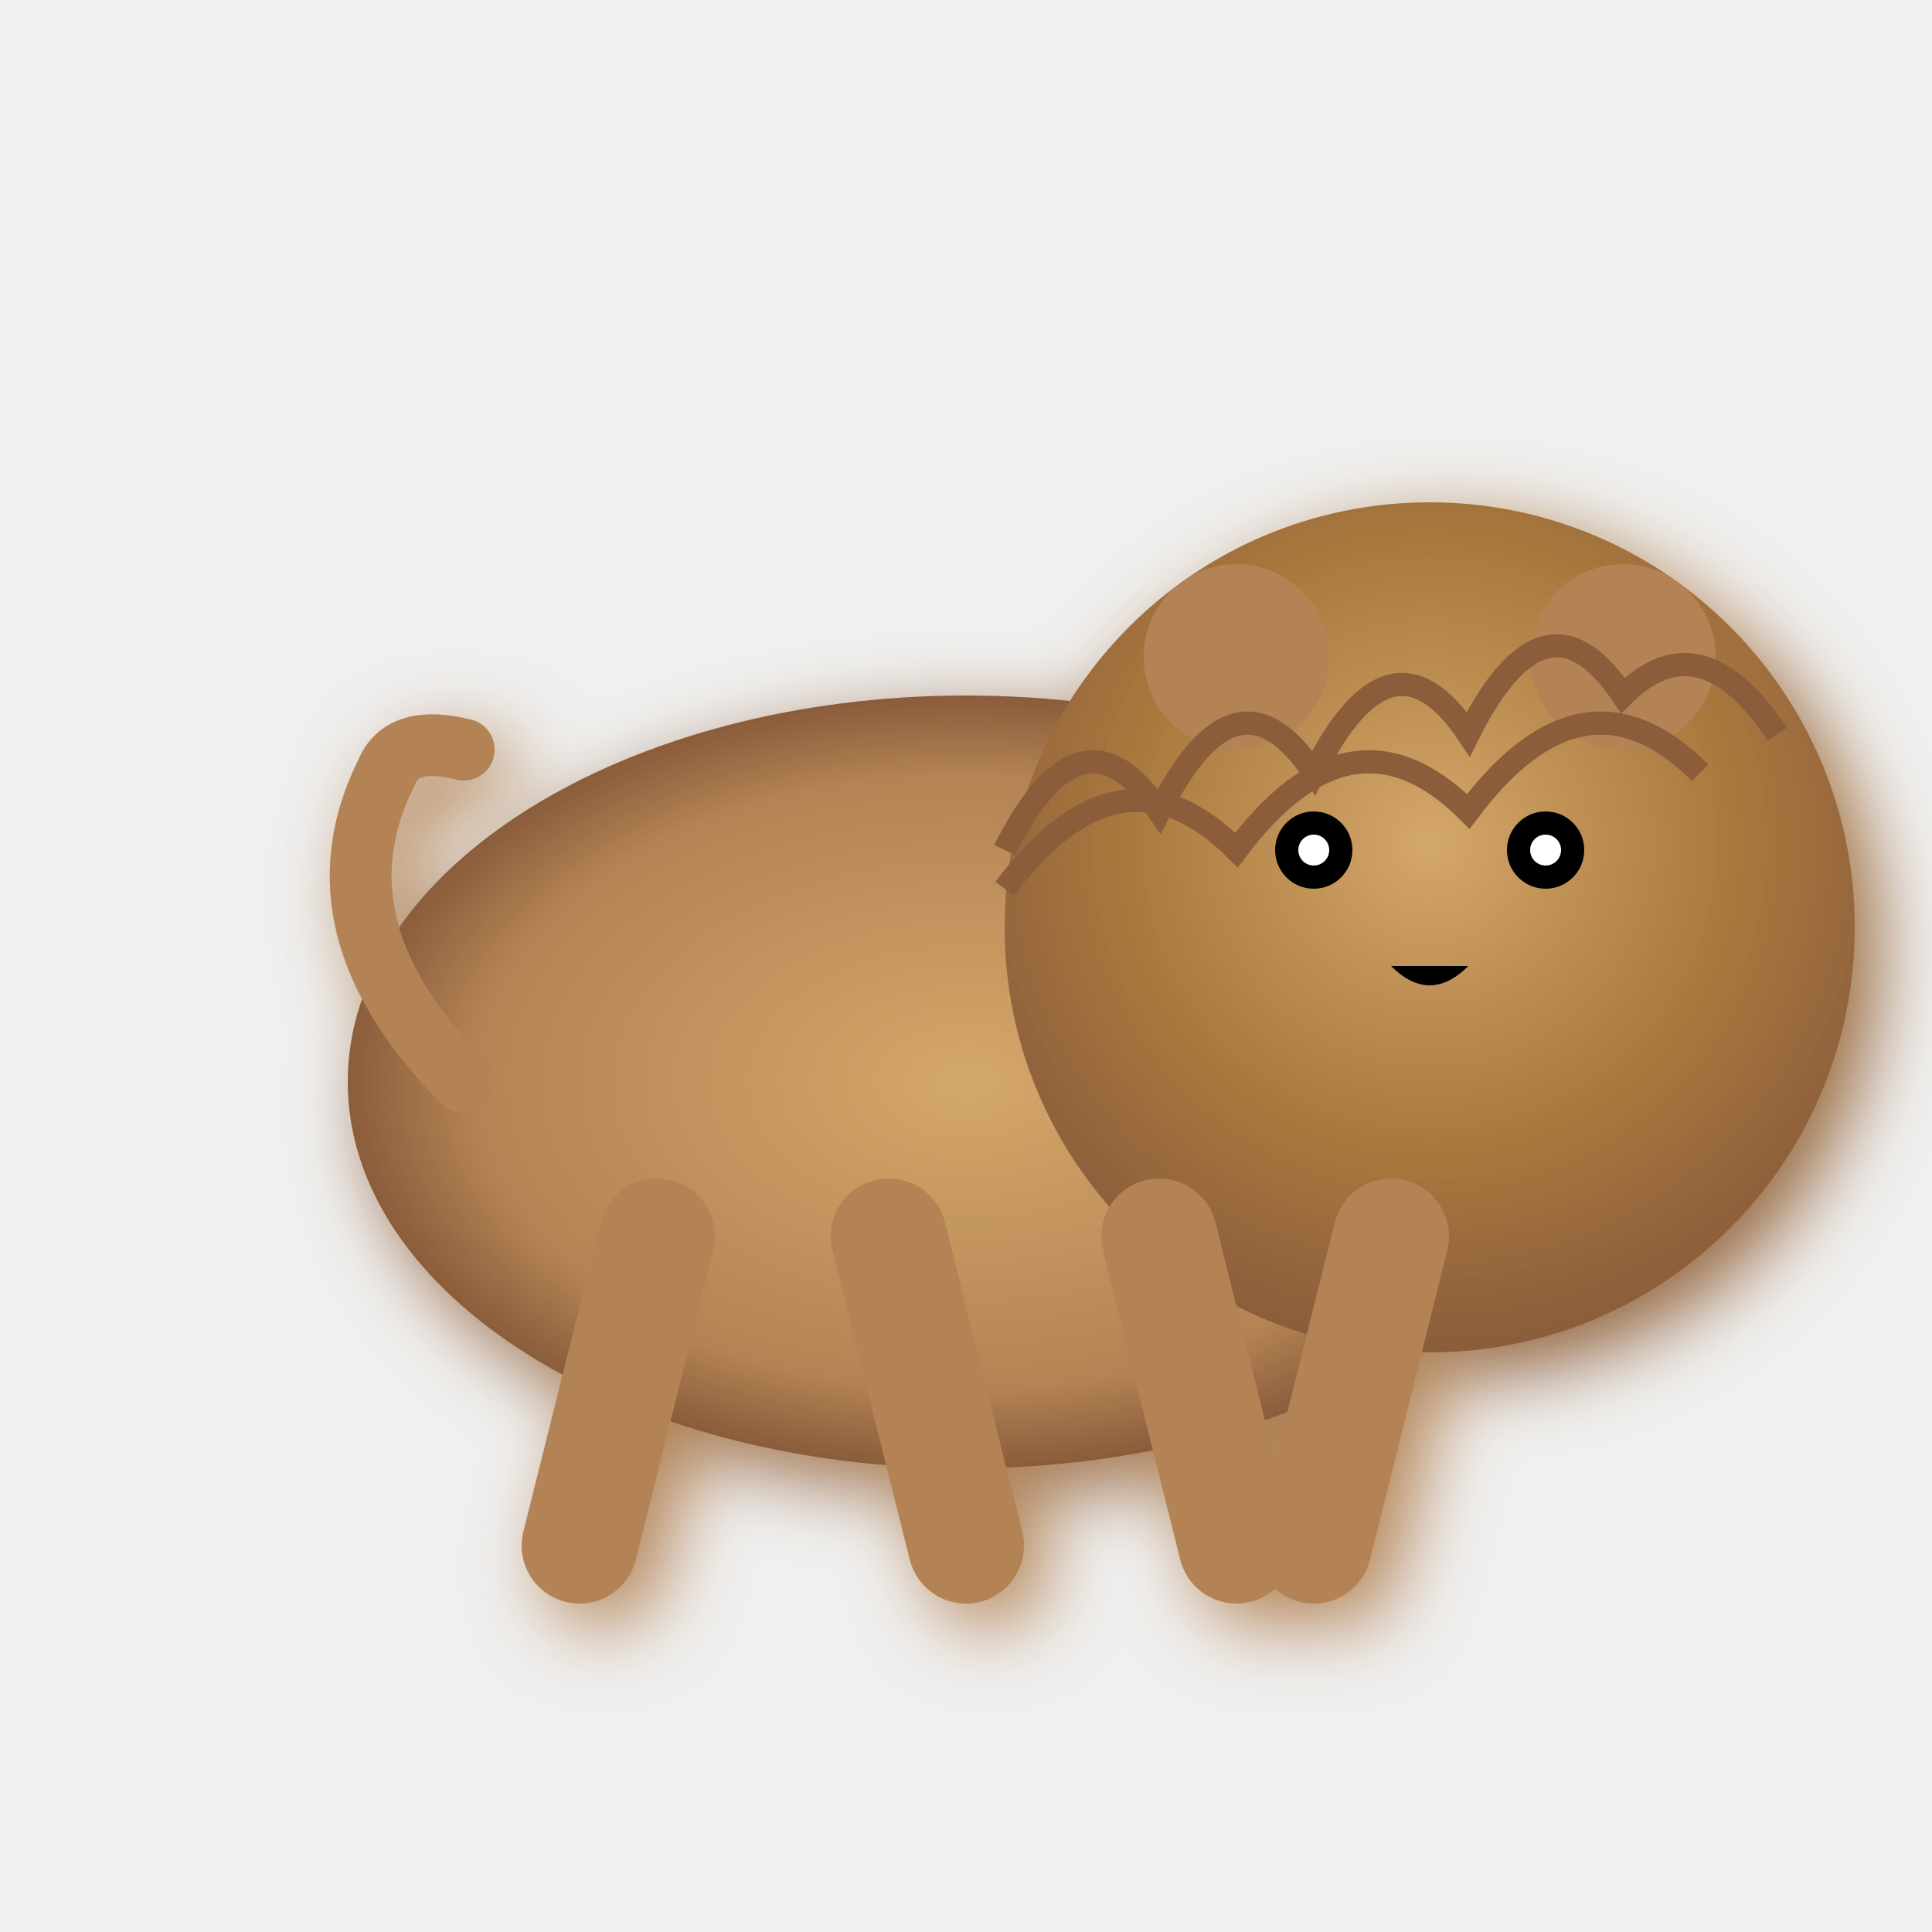
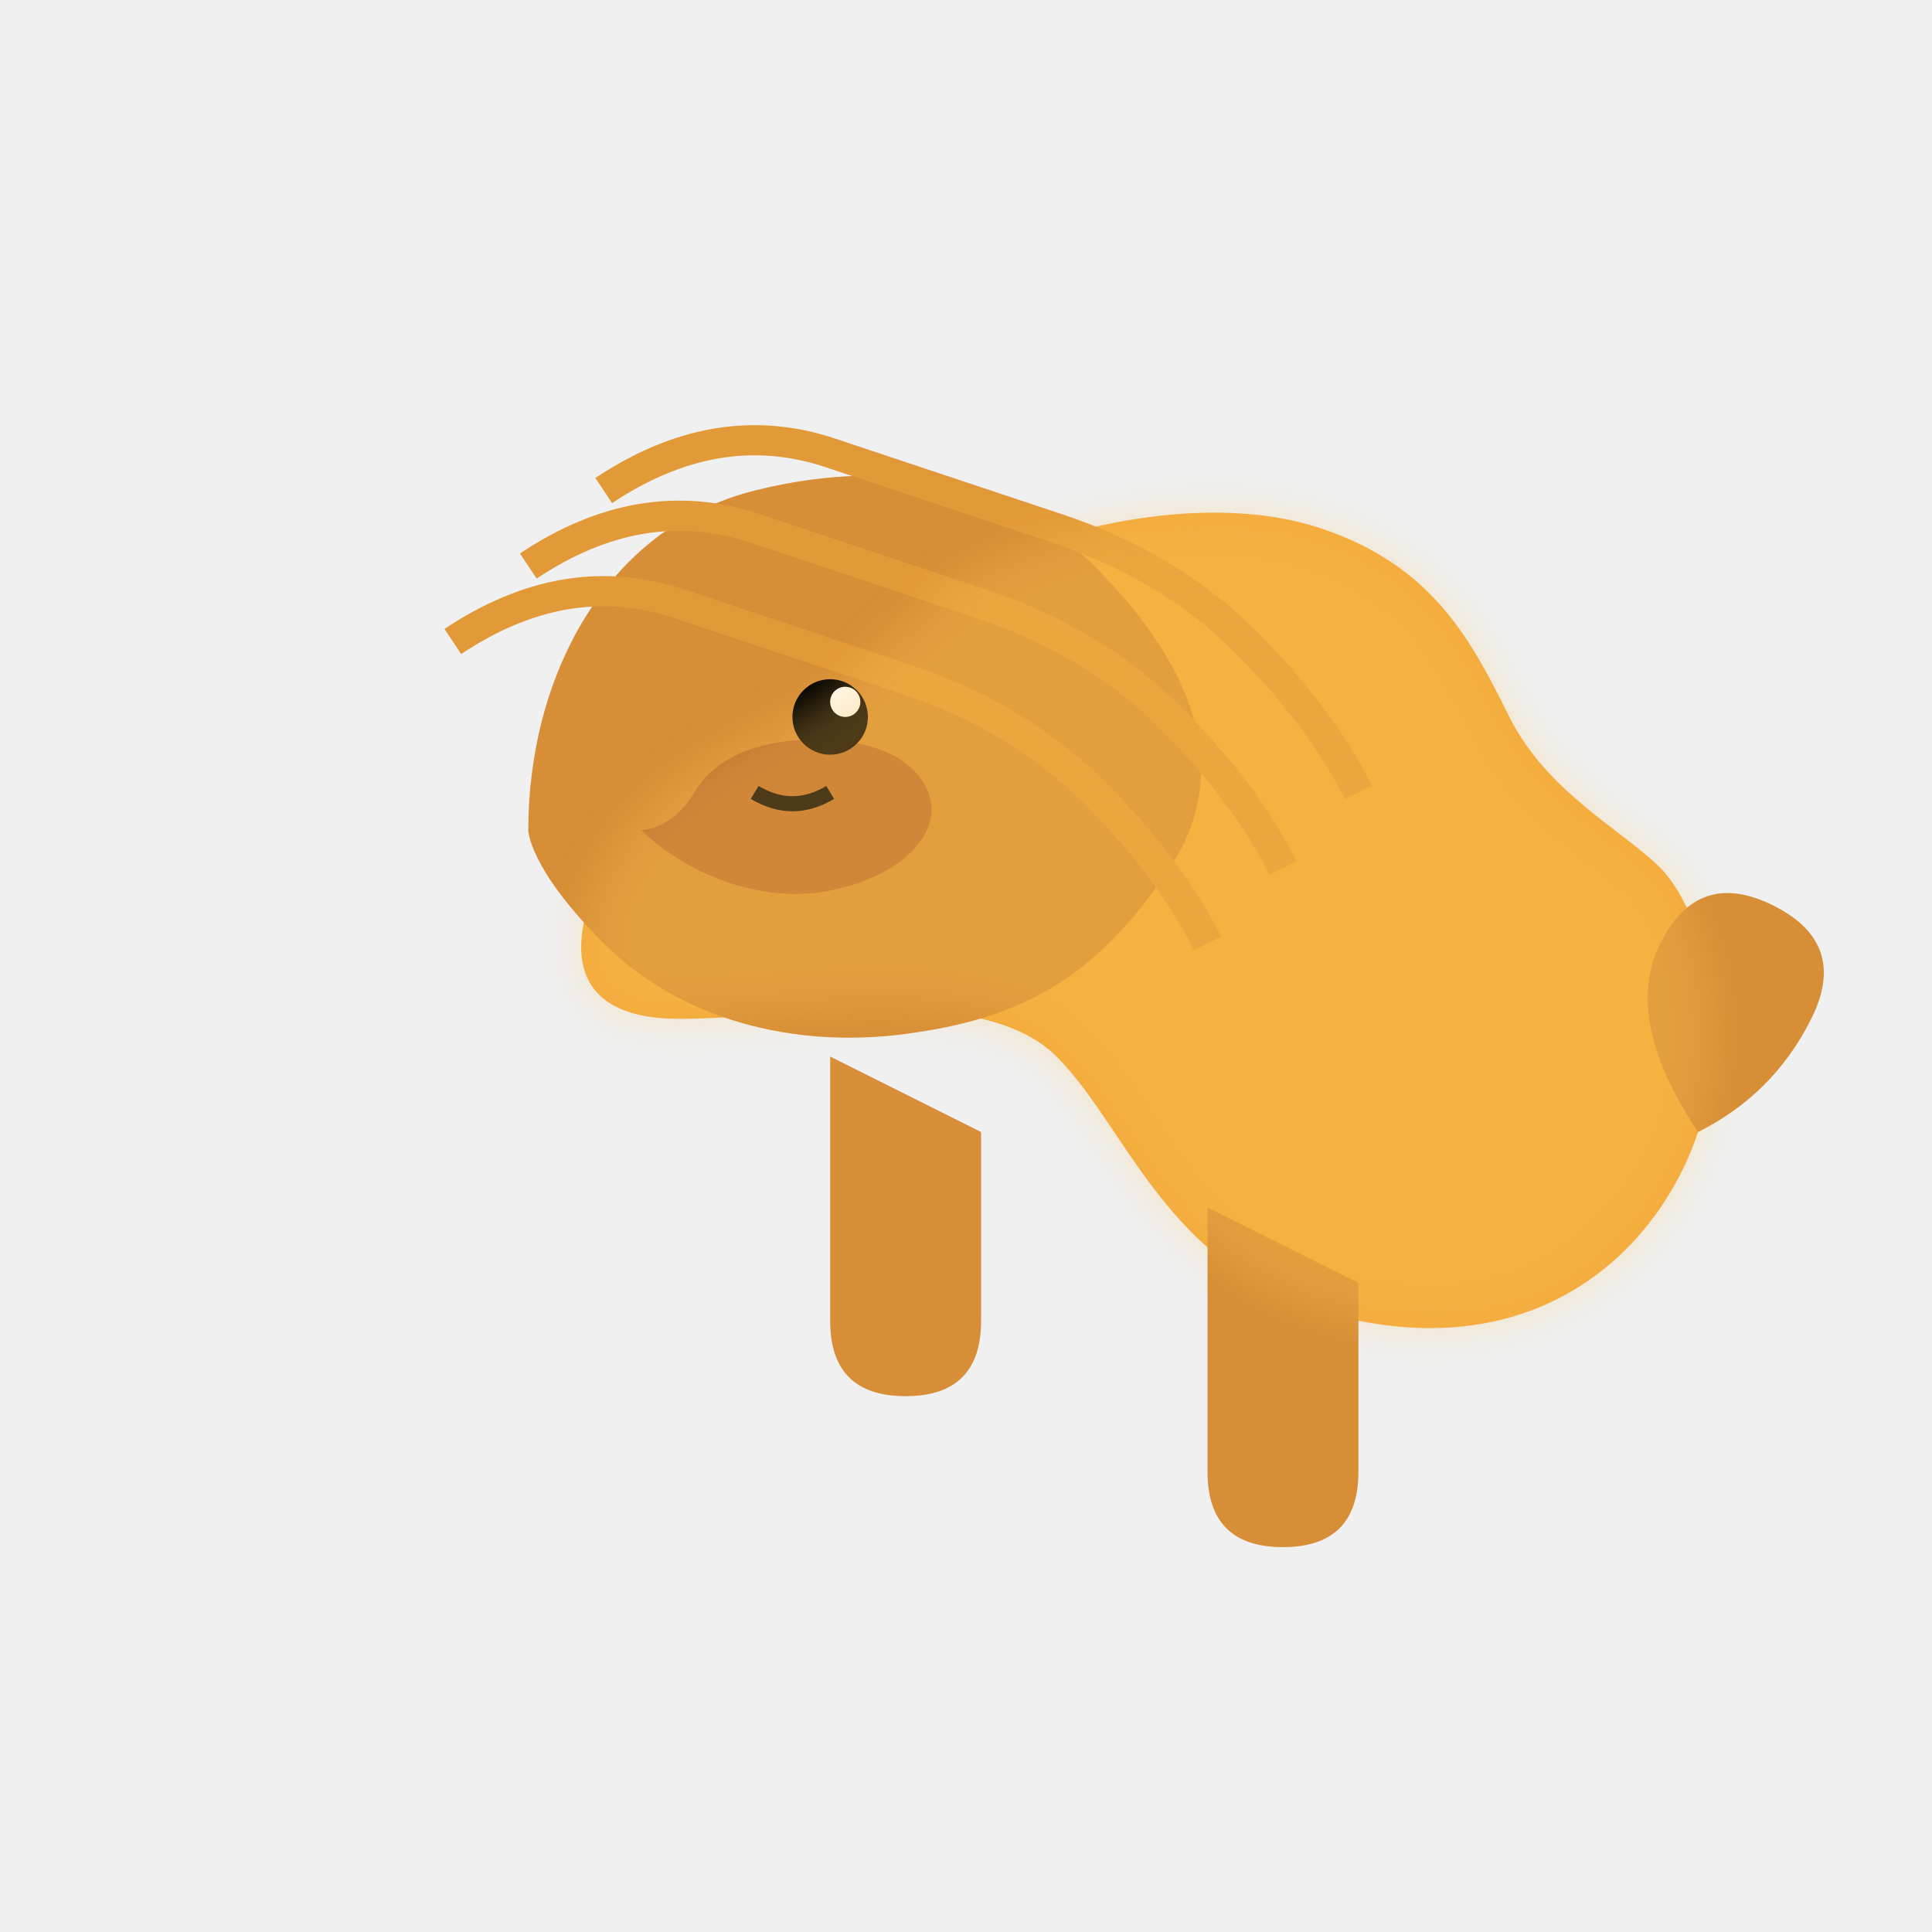
- <svg xmlns="http://www.w3.org/2000/svg" viewBox="0 0 250 250" width="250" height="250">
-   <defs>
-     <radialGradient id="lionGradient" cx="50%" cy="50%" r="50%" fx="50%" fy="50%">
-       <stop offset="0%" style="stop-color:#D4A76A" />
-       <stop offset="80%" style="stop-color:#B38354" />
-       <stop offset="100%" style="stop-color:#8B5D3B" />
-     </radialGradient>
-     <radialGradient id="lionManeGradient" cx="50%" cy="40%" r="60%" fx="50%" fy="40%">
-       <stop offset="0%" style="stop-color:#D4A76A" />
-       <stop offset="60%" style="stop-color:#A9783D" />
-       <stop offset="100%" style="stop-color:#8B5D3B" />
-     </radialGradient>
-     <filter id="dropShadow" x="-20%" y="-20%" width="140%" height="140%">
-       <feGaussianBlur stdDeviation="5" result="blur" />
-       <feOffset in="blur" dx="3" dy="3" result="offsetBlur" />
-       <feComposite in="SourceGraphic" in2="offsetBlur" operator="over" />
-     </filter>
-   </defs>
-   <g filter="url(#dropShadow)">
-     <ellipse cx="125" cy="140" rx="80" ry="50" fill="url(#lionGradient)" />
-     <circle cx="185" cy="120" r="40" fill="url(#lionGradient)" />
-     <path d="M165 135 Q185 145, 205 135" stroke="#6D4C41" stroke-width="2" fill="none" />
-     <circle cx="185" cy="120" r="55" fill="url(#lionManeGradient)" style="clip-path: path('M185,65 a55,55 0 0 1 0,110 a55,55 0 0 1 0,-110 z')" />
-     <circle cx="160" cy="85" r="12" fill="#B38354" />
-     <circle cx="210" cy="85" r="12" fill="#B38354" />
-     <path d="M130,110 Q140,90 150,105 Q160,85 170,100 Q180,80 190,95 Q200,75 210,90 Q220,80 230,95" stroke="#8B5D3B" stroke-width="3" fill="none" />
-     <path d="M130,115 Q145,95 160,110 Q175,90 190,105 Q205,85 220,100" stroke="#8B5D3B" stroke-width="3" fill="none" />
-     <circle cx="170" cy="110" r="5" fill="#000" />
-     <circle cx="170" cy="110" r="2" fill="#FFF" />
-     <circle cx="200" cy="110" r="5" fill="#000" />
-     <circle cx="200" cy="110" r="2" fill="#FFF" />
-     <path d="M180,125 Q185,130 190,125" fill="#000" />
-     <path d="M85,160 L75,200" stroke="#B38354" stroke-width="15" stroke-linecap="round" />
-     <path d="M115,160 L125,200" stroke="#B38354" stroke-width="15" stroke-linecap="round" />
-     <path d="M150,160 L160,200" stroke="#B38354" stroke-width="15" stroke-linecap="round" />
-     <path d="M180,160 L170,200" stroke="#B38354" stroke-width="15" stroke-linecap="round" />
-     <path d="M60,140 Q40,120 50,100 Q52,95 60,97" stroke="#B38354" stroke-width="8" fill="none" stroke-linecap="round" />
+ <svg xmlns="http://www.w3.org/2000/svg" width="256" height="256" viewBox="0 0 256 256" fill="none">
+   <path d="M90 135 C105 135 130 130 140 140 C150 150 155 170 180 175 C205 180 220 165 225 150 C230 135 225 120 220 115 C215 110 205 105 200 95 C195 85 190 75 175 70 C160 65 140 70 130 75 C120 80 115 90 105 95 C95 100 85 105 80 115 C75 125 75 135 90 135Z" fill="#F2A93B" />
+   <path d="M70 110 C70 90 80 70 100 65 C120 60 135 65 145 75 C155 85 165 100 155 115 C145 130 135 135 120 137 C105 139 90 135 80 125 C70 115 70 110 70 110Z" fill="#D78E36" />
+   <path d="M85 110 C90 115 100 120 110 118 C120 116 125 110 123 105 C121 100 115 98 108 98 C101 98 95 100 92 105 C89 110 85 110 85 110Z" fill="#BC6D2D" />
+   <circle cx="110" cy="95" r="5" fill="#000000" />
+   <circle cx="112" cy="93" r="2" fill="#FFFFFF" />
+   <path d="M100 105 Q105 108 110 105" stroke="#000000" stroke-width="2" fill="none" />
+   <path d="M80 65 Q95 55 110 60 Q125 65 140 70 Q155 75 165 85 Q175 95 180 105" stroke="#E29A38" stroke-width="4" fill="none" />
+   <path d="M70 75 Q85 65 100 70 Q115 75 130 80 Q145 85 155 95 Q165 105 170 115" stroke="#E29A38" stroke-width="4" fill="none" />
+   <path d="M60 85 Q75 75 90 80 Q105 85 120 90 Q135 95 145 105 Q155 115 160 125" stroke="#E29A38" stroke-width="4" fill="none" />
+   <path d="M110 140 L110 175 Q110 185 120 185 Q130 185 130 175 L130 150" fill="#D78E36" />
+   <path d="M160 160 L160 195 Q160 205 170 205 Q180 205 180 195 L180 170" fill="#D78E36" />
+   <path d="M225 150 Q235 145 240 135 Q245 125 235 120 Q225 115 220 125 Q215 135 225 150Z" fill="#D78E36" />
+   <filter id="glow">
+     <feGaussianBlur stdDeviation="2.5" result="blur" />
+     <feComposite in="SourceGraphic" in2="blur" operator="atop" />
+   </filter>
+   <g filter="url(#glow)">
+     <path d="M90 135 C105 135 130 130 140 140 C150 150 155 170 180 175 C205 180 220 165 225 150 C230 135 225 120 220 115 C215 110 205 105 200 95 C195 85 190 75 175 70 C160 65 140 70 130 75 C120 80 115 90 105 95 C95 100 85 105 80 115 C75 125 75 135 90 135Z" fill="#FFC34D" fill-opacity="0.3" />
  </g>
</svg>
